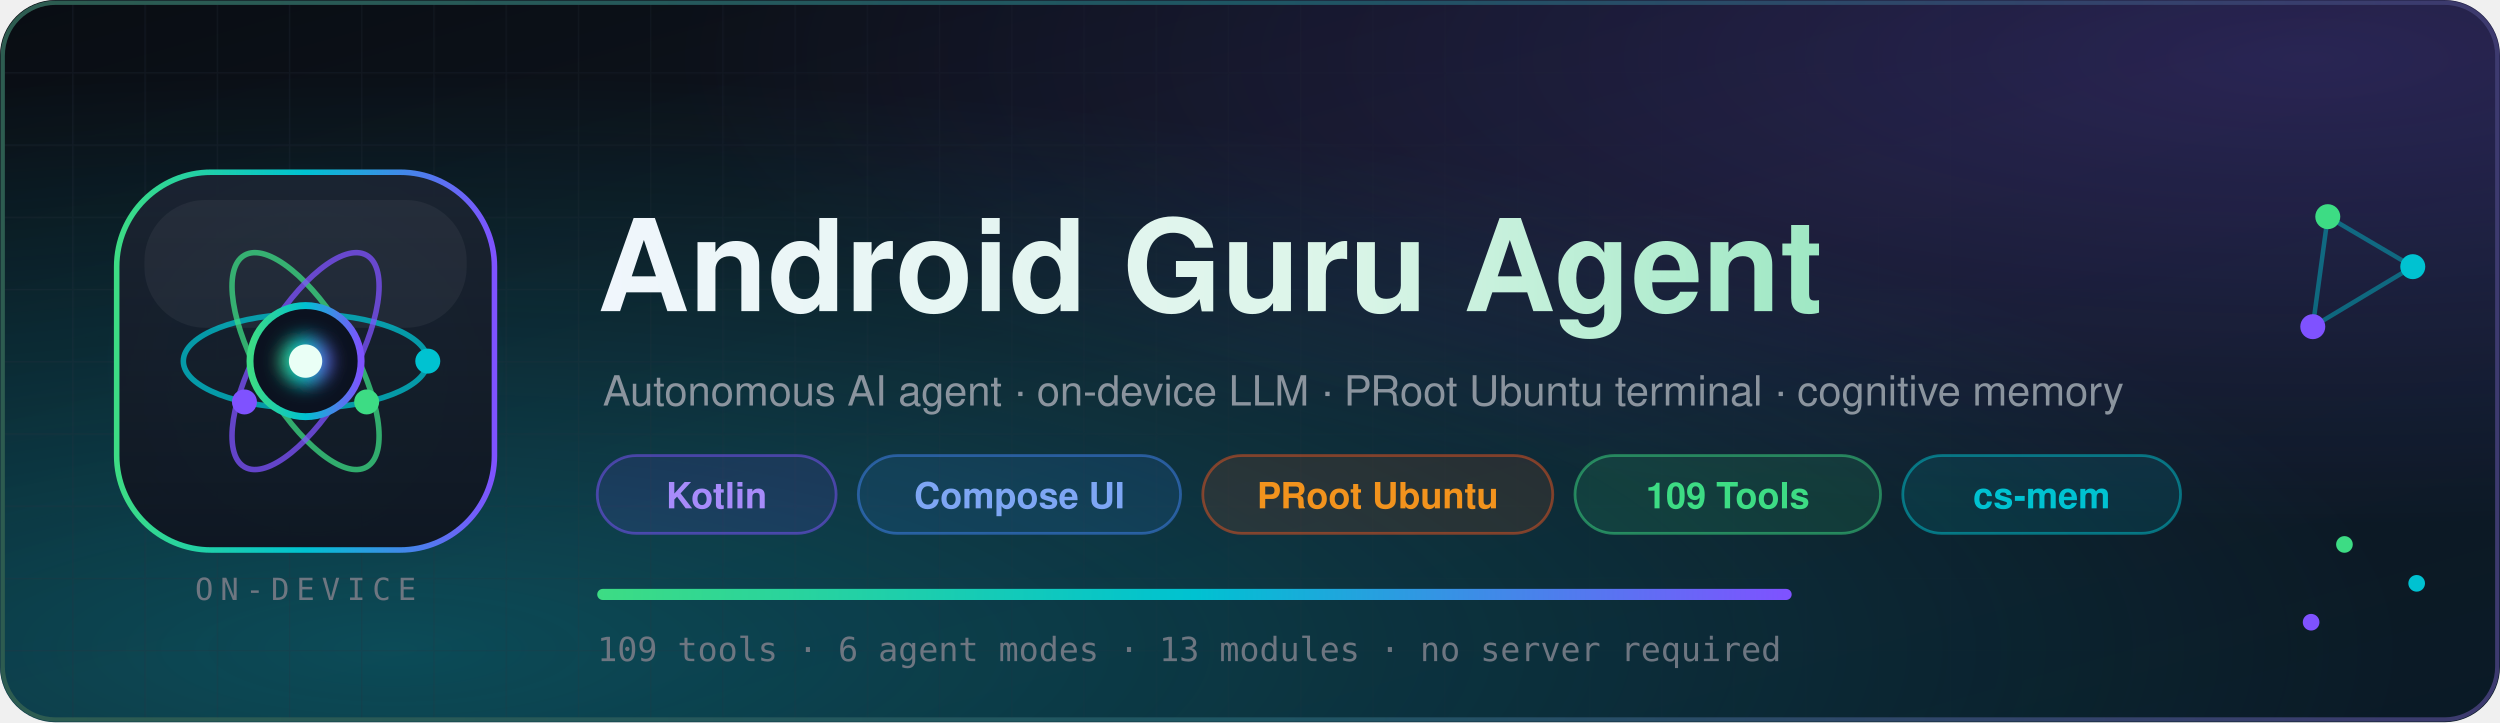
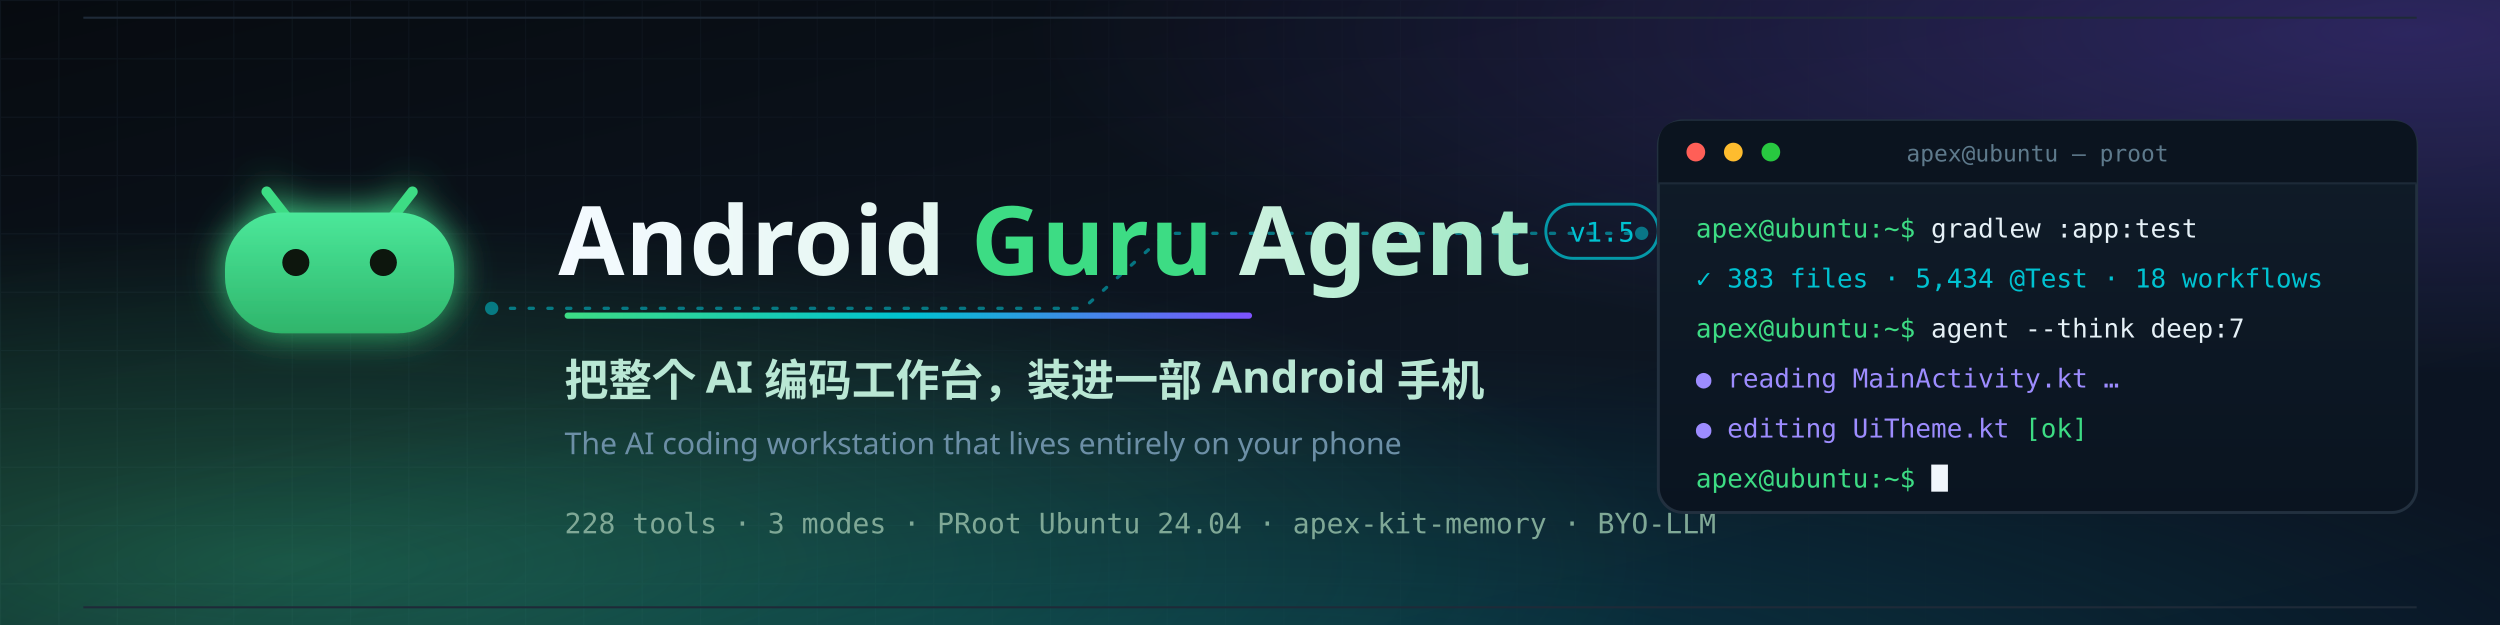
- <svg xmlns="http://www.w3.org/2000/svg" width="900" height="260" viewBox="0 0 900 260" role="img" aria-label="Android Guru Agent banner">
+ <svg xmlns="http://www.w3.org/2000/svg" width="1200" height="300" viewBox="0 0 1200 300" role="img" aria-label="Android Guru Agent — 把整个 AI 编码工作台装进一部 Android 手机">
  <defs>
    <linearGradient id="bg" x1="0" y1="0" x2="1" y2="1">
-       <stop offset="0" stop-color="#090D13" />
-       <stop offset="0.5" stop-color="#111823" />
-       <stop offset="1" stop-color="#0A1A26" />
+       <stop offset="0" stop-color="#070B10" />
+       <stop offset="0.55" stop-color="#0D1622" />
+       <stop offset="1" stop-color="#0A1322" />
    </linearGradient>
    <linearGradient id="brand" x1="0" y1="0" x2="1" y2="0">
      <stop offset="0" stop-color="#3DDC84" />
      <stop offset="0.5" stop-color="#00C2D1" />
      <stop offset="1" stop-color="#7F52FF" />
    </linearGradient>
    <linearGradient id="titleg" x1="0" y1="0" x2="1" y2="0">
-       <stop offset="0" stop-color="#F0F6FC" />
+       <stop offset="0" stop-color="#F4FAFF" />
      <stop offset="0.6" stop-color="#DCF5E9" />
      <stop offset="1" stop-color="#9FE8C4" />
    </linearGradient>
-     <linearGradient id="glass" x1="0" y1="0" x2="0" y2="1">
-       <stop offset="0" stop-color="#1B2432" stop-opacity="0.95" />
-       <stop offset="1" stop-color="#0E1520" stop-opacity="0.95" />
+     <linearGradient id="termBg" x1="0" y1="0" x2="0" y2="1">
+       <stop offset="0" stop-color="#101C29" />
+       <stop offset="1" stop-color="#0A1420" />
    </linearGradient>
-     <radialGradient id="glowA" cx="0.16" cy="0.9" r="0.8">
-       <stop offset="0" stop-color="#00C2D1" stop-opacity="0.30" />
+     <linearGradient id="roboG" x1="0" y1="0" x2="0" y2="1">
+       <stop offset="0" stop-color="#4BE89A" />
+       <stop offset="1" stop-color="#2FB56B" />
+     </linearGradient>
+     <radialGradient id="glowA" cx="0.12" cy="0.9" r="0.55">
+       <stop offset="0" stop-color="#3DDC84" stop-opacity="0.30" />
+       <stop offset="1" stop-color="#3DDC84" stop-opacity="0" />
+     </radialGradient>
+     <radialGradient id="glowB" cx="0.5" cy="1.15" r="0.6">
+       <stop offset="0" stop-color="#00C2D1" stop-opacity="0.22" />
      <stop offset="1" stop-color="#00C2D1" stop-opacity="0" />
    </radialGradient>
-     <radialGradient id="glowB" cx="0.92" cy="0.08" r="0.65">
-       <stop offset="0" stop-color="#7F52FF" stop-opacity="0.22" />
+     <radialGradient id="glowC" cx="0.96" cy="0.05" r="0.55">
+       <stop offset="0" stop-color="#7F52FF" stop-opacity="0.28" />
      <stop offset="1" stop-color="#7F52FF" stop-opacity="0" />
    </radialGradient>
-     <pattern id="grid" width="26" height="26" patternUnits="userSpaceOnUse">
-       <path d="M26 0 H0 V26" fill="none" stroke="#2A3441" stroke-opacity="0.30" stroke-width="1" />
+     <pattern id="grid" width="28" height="28" patternUnits="userSpaceOnUse">
+       <path d="M28 0 H0 V28" fill="none" stroke="#22303F" stroke-opacity="0.33" stroke-width="1" />
    </pattern>
-     <linearGradient id="fade" x1="0" y1="0" x2="1" y2="0">
-       <stop offset="0" stop-color="#FFFFFF" stop-opacity="0.9" />
-       <stop offset="0.75" stop-color="#FFFFFF" stop-opacity="0.05" />
+     <linearGradient id="fadeX" x1="0" y1="0" x2="1" y2="0">
+       <stop offset="0" stop-color="#FFFFFF" stop-opacity="0.85" />
+       <stop offset="0.7" stop-color="#FFFFFF" stop-opacity="0.08" />
      <stop offset="1" stop-color="#FFFFFF" stop-opacity="0" />
    </linearGradient>
    <mask id="gridmask">
-       <rect width="900" height="260" fill="url(#fade)" />
+       <rect width="1200" height="300" fill="url(#fadeX)" />
    </mask>
-     <filter id="soft" x="-60%" y="-60%" width="220%" height="220%">
-       <feGaussianBlur stdDeviation="7" />
-     </filter>
-     <filter id="soft2" x="-60%" y="-60%" width="220%" height="220%">
-       <feGaussianBlur stdDeviation="3" />
+     <filter id="softGlow" x="-80%" y="-80%" width="260%" height="260%">
+       <feGaussianBlur stdDeviation="9" result="b" />
+       <feMerge>
+         <feMergeNode in="b" />
+         <feMergeNode in="SourceGraphic" />
+       </feMerge>
    </filter>
  </defs>
-   <rect width="900" height="260" rx="20" fill="url(#bg)" />
-   <rect width="900" height="260" rx="20" fill="url(#glowA)" />
-   <rect width="900" height="260" rx="20" fill="url(#glowB)" />
-   <rect width="900" height="260" rx="20" fill="url(#grid)" mask="url(#gridmask)" />
-   <rect x="1" y="1" width="898" height="258" rx="19" fill="none" stroke="#28323F" stroke-width="1.5" />
-   <rect x="1" y="1" width="898" height="258" rx="19" fill="none" stroke="url(#brand)" stroke-opacity="0.25" stroke-width="1.5" />
+   <rect width="1200" height="300" fill="url(#bg)" />
+   <rect width="1200" height="300" fill="url(#grid)" mask="url(#gridmask)" />
+   <rect width="1200" height="300" fill="url(#glowA)" />
+   <rect width="1200" height="300" fill="url(#glowB)" />
+   <rect width="1200" height="300" fill="url(#glowC)" />
+   <rect x="40" y="8" width="1120" height="1" fill="#1E2A38" />
+   <rect x="40" y="291" width="1120" height="1" fill="#1E2A38" />
+   <g transform="translate(108,102)" filter="url(#softGlow)">
+     <line x1="34" y1="8" x2="20" y2="-10" stroke="#3DDC84" stroke-width="5" stroke-linecap="round" />
+     <line x1="76" y1="8" x2="90" y2="-10" stroke="#3DDC84" stroke-width="5" stroke-linecap="round" />
+     <rect x="0" y="0" width="110" height="58" rx="27" fill="url(#roboG)" />
+     <circle cx="34" cy="24" r="6.5" fill="#07130C" />
+     <circle cx="76" cy="24" r="6.5" fill="#07130C" />
+   </g>
+   <g stroke="#00C2D1" fill="none" opacity="0.55">
+     <path d="M 236 148 H 520 L 560 112 H 788" stroke-width="1.6" stroke-dasharray="2 7" stroke-linecap="round" />
+     <circle cx="236" cy="148" r="3.2" fill="#00C2D1" stroke="none" />
+     <circle cx="788" cy="112" r="3.2" fill="#00C2D1" stroke="none" />
+   </g>
+   <text x="268" y="132" font-family="'Segoe UI','PingFang SC','Hiragino Sans GB','Microsoft YaHei',sans-serif" font-size="46" font-weight="700" letter-spacing="0.5" fill="url(#titleg)">Android <tspan fill="#3DDC84">Guru</tspan> Agent</text>
  <g>
-     <circle cx="110" cy="130" r="58" fill="#00C2D1" fill-opacity="0.16" filter="url(#soft)" />
-     <rect x="42" y="62" width="136" height="136" rx="34" fill="url(#glass)" stroke="url(#brand)" stroke-width="2" />
-     <rect x="52" y="72" width="116" height="46" rx="22" fill="#FFFFFF" fill-opacity="0.05" />
-     <g transform="translate(110,130)" fill="none" stroke-linecap="round">
-       <ellipse rx="44" ry="17" stroke="#00C2D1" stroke-opacity="0.75" stroke-width="2" />
-       <ellipse rx="44" ry="17" stroke="#3DDC84" stroke-opacity="0.75" stroke-width="2" transform="rotate(60)" />
-       <ellipse rx="44" ry="17" stroke="#7F52FF" stroke-opacity="0.75" stroke-width="2" transform="rotate(120)" />
-       <circle cx="44" cy="0" r="4.5" fill="#00C2D1" stroke="none" />
-       <circle cx="22" cy="14.7" r="4.5" fill="#3DDC84" stroke="none" />
-       <circle cx="-22" cy="14.7" r="4.5" fill="#7F52FF" stroke="none" />
-       <circle r="20" fill="#0B1220" />
-       <circle r="20" stroke="url(#brand)" stroke-width="2.5" />
-       <circle r="9" fill="url(#brand)" stroke="none" filter="url(#soft2)" />
-       <circle r="6" fill="#EAFFF6" stroke="none" />
+     <rect x="742" y="98" width="54" height="26" rx="13" fill="none" stroke="#00C2D1" stroke-opacity="0.75" stroke-width="1.4" />
+     <text x="769" y="116" text-anchor="middle" font-family="'JetBrains Mono','Fira Code',Consolas,monospace" font-size="13" fill="#00C2D1">v1.5</text>
+   </g>
+   <rect x="271" y="150" width="330" height="3" rx="1.5" fill="url(#brand)" />
+   <text x="271" y="190" font-family="'PingFang SC','Microsoft YaHei','Noto Sans SC',sans-serif" font-size="21" font-weight="600" fill="#B9E7D4">把整个 AI 编码工作台，装进一部 Android 手机</text>
+   <text x="271" y="218" font-family="'Segoe UI',sans-serif" font-size="14.5" fill="#6C8FA6">The AI coding workstation that lives entirely on your phone</text>
+   <text x="271" y="256" font-family="'JetBrains Mono','Fira Code',Consolas,monospace" font-size="13.5" fill="#7FA896">228 tools · 3 modes · PRoot Ubuntu 24.04 · apex-kit-memory · BYO-LLM</text>
+   <g transform="translate(796,58)">
+     <rect x="0" y="0" width="364" height="188" rx="12" fill="url(#termBg)" stroke="#22303F" stroke-width="1.4" />
+     <path d="M 0 12 Q 0 0 12 0 H 352 Q 364 0 364 12 V 30 H 0 Z" fill="#0B141F" />
+     <line x1="0" y1="30" x2="364" y2="30" stroke="#1D2A38" stroke-width="1" />
+     <circle cx="18" cy="15" r="4.5" fill="#FF5F57" />
+     <circle cx="36" cy="15" r="4.5" fill="#FEBC2E" />
+     <circle cx="54" cy="15" r="4.5" fill="#28C840" />
+     <text x="182" y="19.5" text-anchor="middle" font-family="'JetBrains Mono','Fira Code',Consolas,monospace" font-size="11" fill="#5E7A8C">apex@ubuntu — proot</text>
+     <g font-family="'JetBrains Mono','Fira Code',Consolas,monospace" font-size="12.5">
+       <text x="18" y="56">
+         <tspan fill="#3DDC84">apex@ubuntu:~$</tspan>
+         <tspan fill="#E6F1F7">gradlew :app:test</tspan>
+       </text>
+       <text x="18" y="80" fill="#00C2D1">✓ 383 files · 5,434 @Test · 18 workflows</text>
+       <text x="18" y="104">
+         <tspan fill="#3DDC84">apex@ubuntu:~$</tspan>
+         <tspan fill="#E6F1F7">agent --think deep:7</tspan>
+       </text>
+       <text x="18" y="128" fill="#9D8CFF">● reading   MainActivity.kt …</text>
+       <text x="18" y="152" fill="#9D8CFF">● editing   UiTheme.kt <tspan fill="#3DDC84">[ok]</tspan>
+       </text>
+       <text x="18" y="176">
+         <tspan fill="#3DDC84">apex@ubuntu:~$</tspan>
+       </text>
    </g>
-     <text x="110" y="216" text-anchor="middle" font-family="Consolas,'Sarasa Mono SC',monospace" font-size="11" letter-spacing="2.5" fill="#6E7681">ON-DEVICE</text>
-   </g>
-   <text x="215" y="112" font-family="'Segoe UI','PingFang SC','Noto Sans SC','Microsoft YaHei',Helvetica,Arial,sans-serif" font-size="46" font-weight="700" fill="url(#titleg)">Android Guru Agent</text>
-   <text x="217" y="146" font-family="'Segoe UI','PingFang SC','Noto Sans SC','Microsoft YaHei',Helvetica,Arial,sans-serif" font-size="15" fill="#8B949E">Autonomous AI agent · on-device LLM · PRoot Ubuntu terminal · cognitive memory</text>
-   <g font-family="'Segoe UI','PingFang SC','Noto Sans SC',Helvetica,Arial,sans-serif" font-size="13" font-weight="600">
-     <rect x="215" y="164" width="86" height="28" rx="14" fill="#7F52FF" fill-opacity="0.12" stroke="#7F52FF" stroke-opacity="0.5" />
-     <text x="258" y="183" text-anchor="middle" fill="#A78BFA">Kotlin</text>
-     <rect x="309" y="164" width="116" height="28" rx="14" fill="#4285F4" fill-opacity="0.12" stroke="#4285F4" stroke-opacity="0.5" />
-     <text x="367" y="183" text-anchor="middle" fill="#7EA6F4">Compose UI</text>
-     <rect x="433" y="164" width="126" height="28" rx="14" fill="#E95420" fill-opacity="0.12" stroke="#E95420" stroke-opacity="0.5" />
-     <text x="496" y="183" text-anchor="middle" fill="#F2931D">PRoot Ubuntu</text>
-     <rect x="567" y="164" width="110" height="28" rx="14" fill="#3DDC84" fill-opacity="0.12" stroke="#3DDC84" stroke-opacity="0.5" />
-     <text x="622" y="183" text-anchor="middle" fill="#3DDC84">109 Tools</text>
-     <rect x="685" y="164" width="100" height="28" rx="14" fill="#00C2D1" fill-opacity="0.12" stroke="#00C2D1" stroke-opacity="0.5" />
-     <text x="735" y="183" text-anchor="middle" fill="#00C2D1">cs-mem</text>
-   </g>
-   <rect x="215" y="212" width="430" height="4" rx="2" fill="url(#brand)" />
-   <text x="215" y="238" font-family="Consolas,'Sarasa Mono SC',monospace" font-size="12" fill="#6E7681">109 tools · 6 agent modes · 13 modules · no server required</text>
-   <g stroke-linecap="round">
-     <g transform="translate(838,78) scale(0.9)" fill="none" stroke-width="1.8">
-       <path d="M0 0 L34 20 M34 20 L-6 44 M-6 44 L0 0" stroke="#00C2D1" stroke-opacity="0.45" />
-       <circle cx="0" cy="0" r="5" fill="#3DDC84" stroke="none" />
-       <circle cx="34" cy="20" r="5" fill="#00C2D1" stroke="none" />
-       <circle cx="-6" cy="44" r="5" fill="#7F52FF" stroke="none" />
-     </g>
-     <g transform="translate(792,196)" stroke-opacity="0.5" stroke-width="1.6">
-       <path d="M0 0 h52" stroke="url(#brand)" />
-       <path d="M14 14 h64" stroke="url(#brand)" stroke-opacity="0.35" />
-       <path d="M0 28 h40" stroke="url(#brand)" stroke-opacity="0.25" />
-       <circle cx="52" cy="0" r="3" fill="#3DDC84" stroke="none" />
-       <circle cx="78" cy="14" r="3" fill="#00C2D1" stroke="none" />
-       <circle cx="40" cy="28" r="3" fill="#7F52FF" stroke="none" />
-     </g>
+     <rect x="131" y="165" width="8" height="13" fill="#F0F6FC">
+       <animate attributeName="opacity" values="1;1;0;0" keyTimes="0;0.5;0.5;1" dur="1.1s" repeatCount="indefinite" />
+     </rect>
  </g>
</svg>
